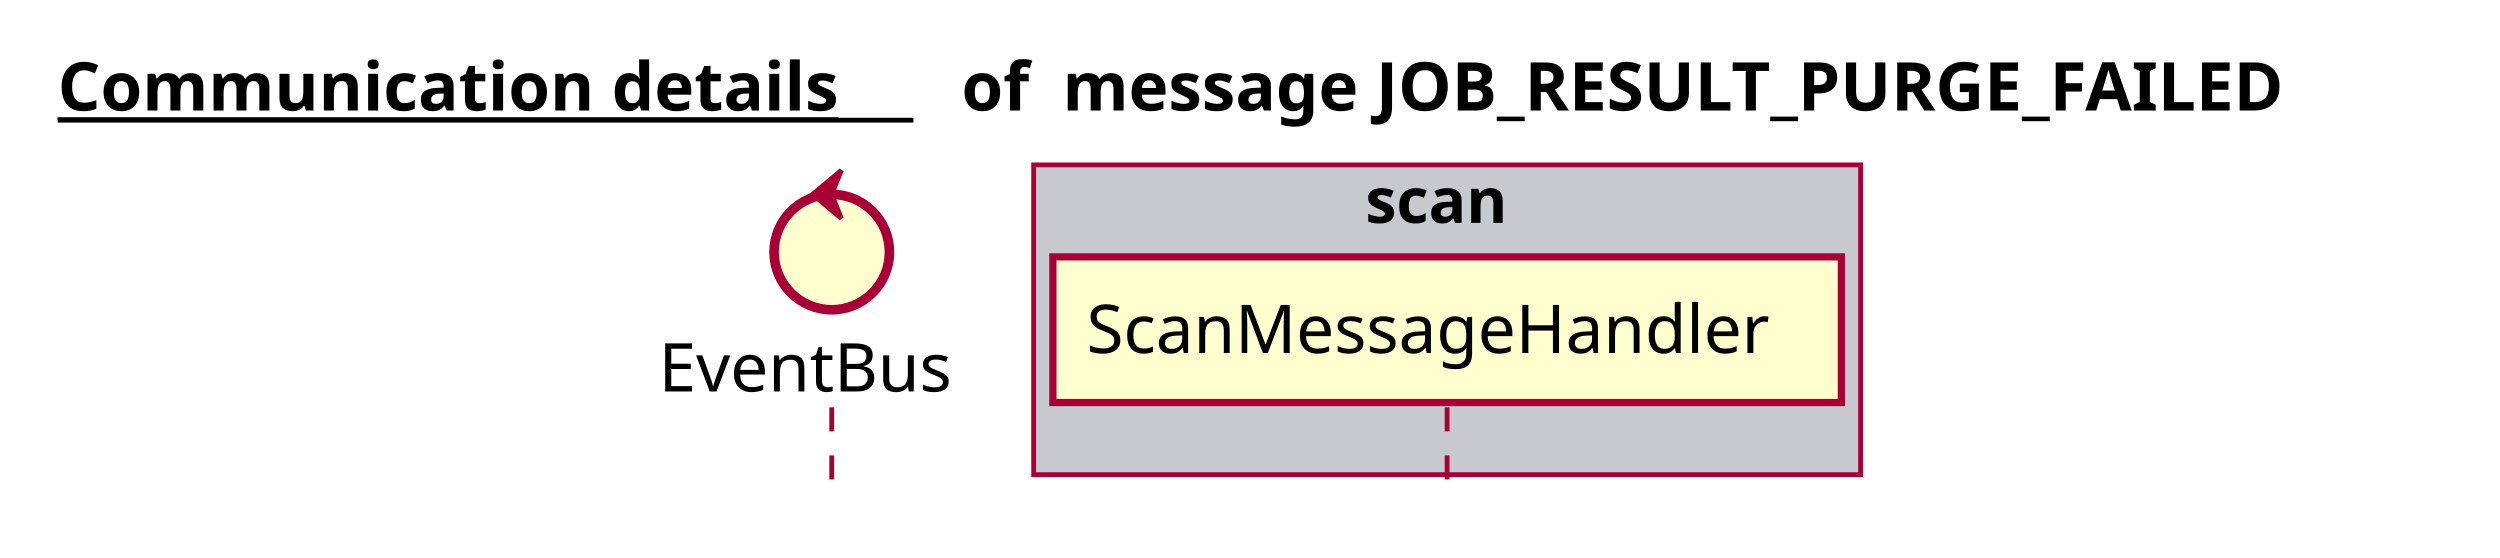
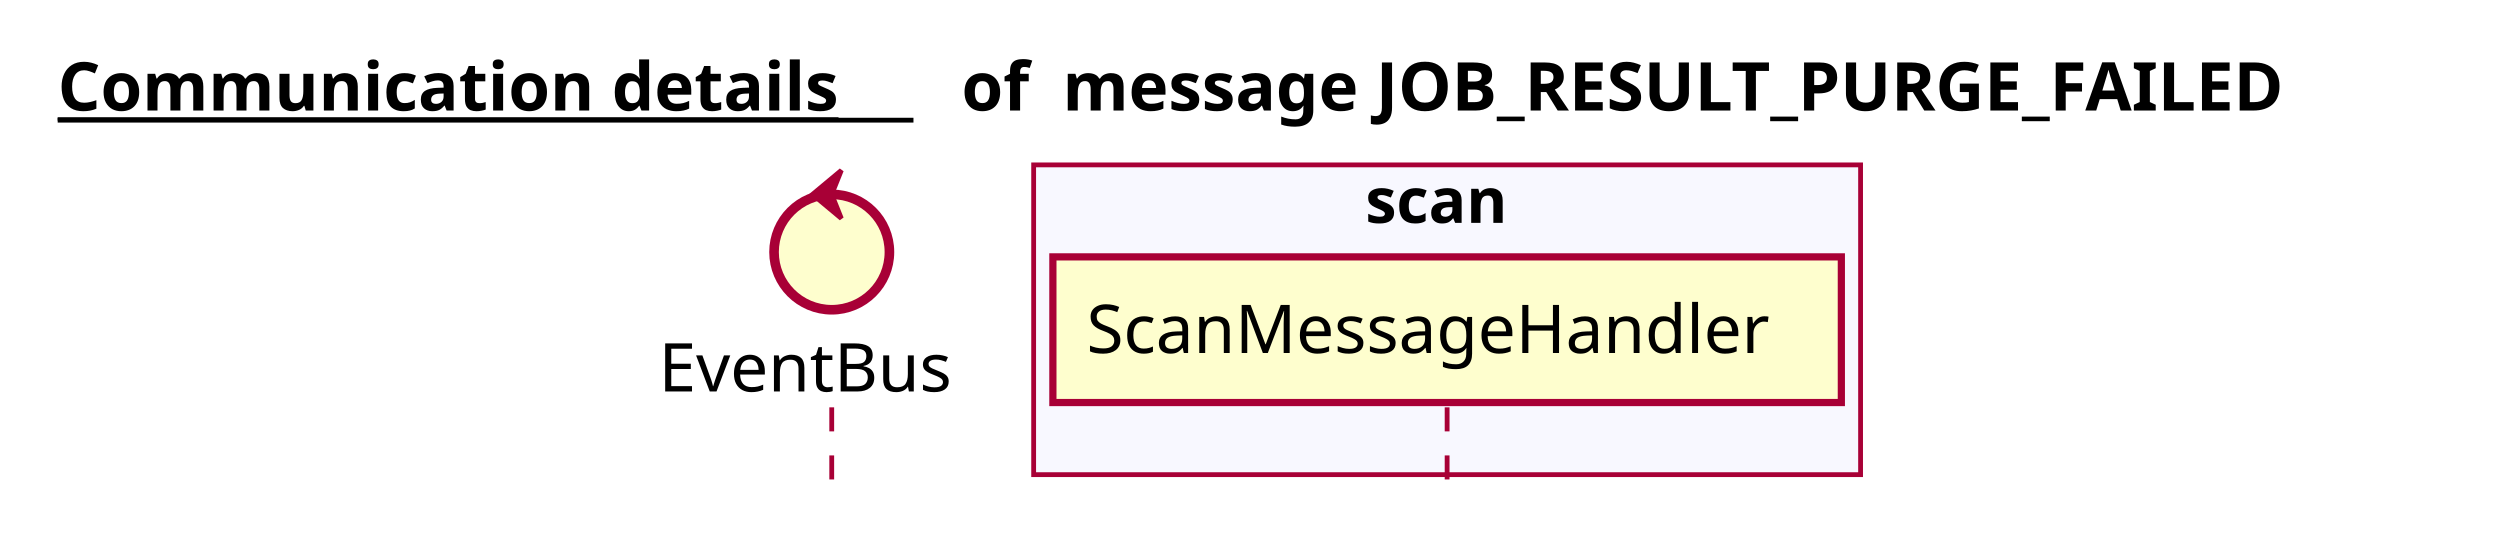
<svg xmlns="http://www.w3.org/2000/svg" contentScriptType="application/ecmascript" contentStyleType="text/css" height="116px" preserveAspectRatio="none" style="width:520px;height:116px;" version="1.1" viewBox="0 0 520 116" width="520px" zoomAndPan="magnify">
  <defs />
  <g>
    <text fill="#000000" font-family="sans-serif" font-size="14" font-weight="bold" lengthAdjust="spacingAndGlyphs" text-decoration="underline" textLength="178" x="12" y="22.995">Communication details</text>
    <line style="stroke: #000000; stroke-width: 1.0;" x1="12" x2="190" y1="24.995" y2="24.995" />
    <text fill="#000000" font-family="sans-serif" font-size="14" font-weight="bold" lengthAdjust="spacingAndGlyphs" textLength="16" x="200" y="22.995">of</text>
    <text fill="#000000" font-family="sans-serif" font-size="14" font-weight="bold" lengthAdjust="spacingAndGlyphs" textLength="287" x="221" y="22.995">message JOB_RESULT_PURGE_FAILED</text>
-     <rect fill="#C8C8CF" height="64.43" style="stroke: #A80036; stroke-width: 1.0;" width="172" x="215" y="34.297" />
+     <rect fill="#F8F8FF" height="64.43" style="stroke: #A80036; stroke-width: 1.0;" width="172" x="215" y="34.297" />
    <text fill="#000000" font-family="sans-serif" font-size="13" font-weight="bold" lengthAdjust="spacingAndGlyphs" textLength="34" x="284" y="46.364">scan</text>
    <line style="stroke: #A80036; stroke-width: 1.0; stroke-dasharray: 5.0,5.0;" x1="173" x2="173" y1="84.727" y2="104.727" />
    <line style="stroke: #A80036; stroke-width: 1.0; stroke-dasharray: 5.0,5.0;" x1="301" x2="301" y1="84.727" y2="104.727" />
    <text fill="#000000" font-family="sans-serif" font-size="14" lengthAdjust="spacingAndGlyphs" textLength="66" x="137" y="81.425">EventBus</text>
    <ellipse cx="173" cy="52.43" fill="#FEFECE" rx="12" ry="12" style="stroke: #A80036; stroke-width: 2.0;" />
    <polygon fill="#A80036" points="169,40.43,175,35.43,173,40.43,175,45.43,169,40.43" style="stroke: #A80036; stroke-width: 1.0;" />
    <rect fill="#FEFECE" height="30.297" style="stroke: #A80036; stroke-width: 1.5;" width="164" x="219" y="53.43" />
    <text fill="#000000" font-family="sans-serif" font-size="14" lengthAdjust="spacingAndGlyphs" textLength="150" x="226" y="73.425">ScanMessageHandler</text>
  </g>
</svg>
